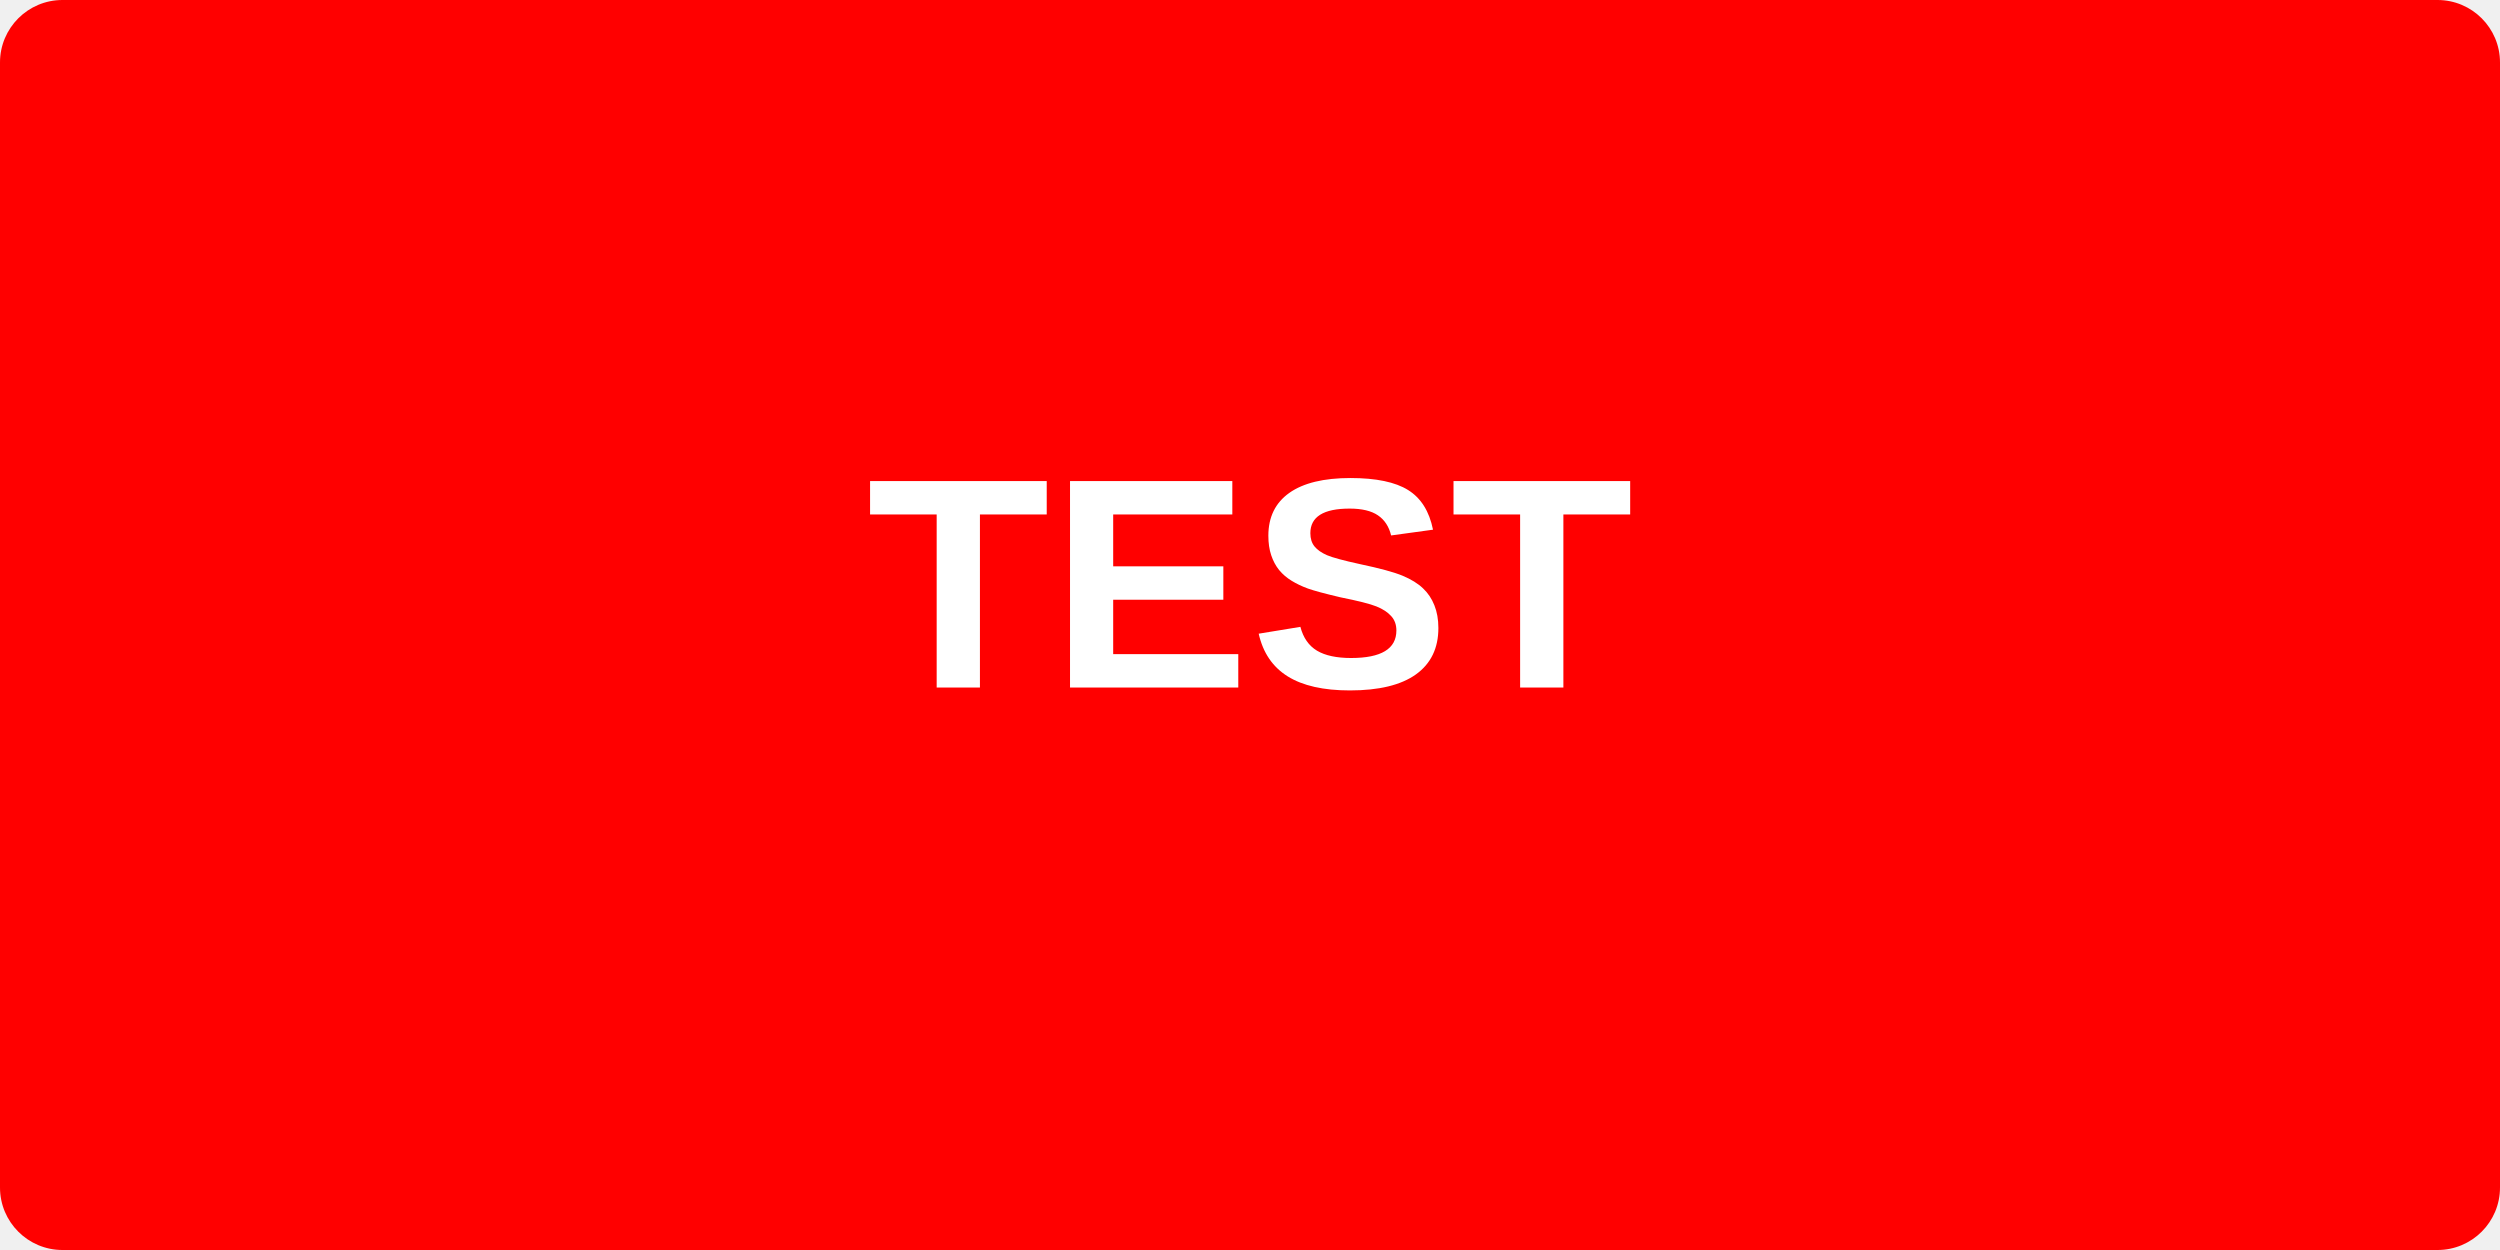
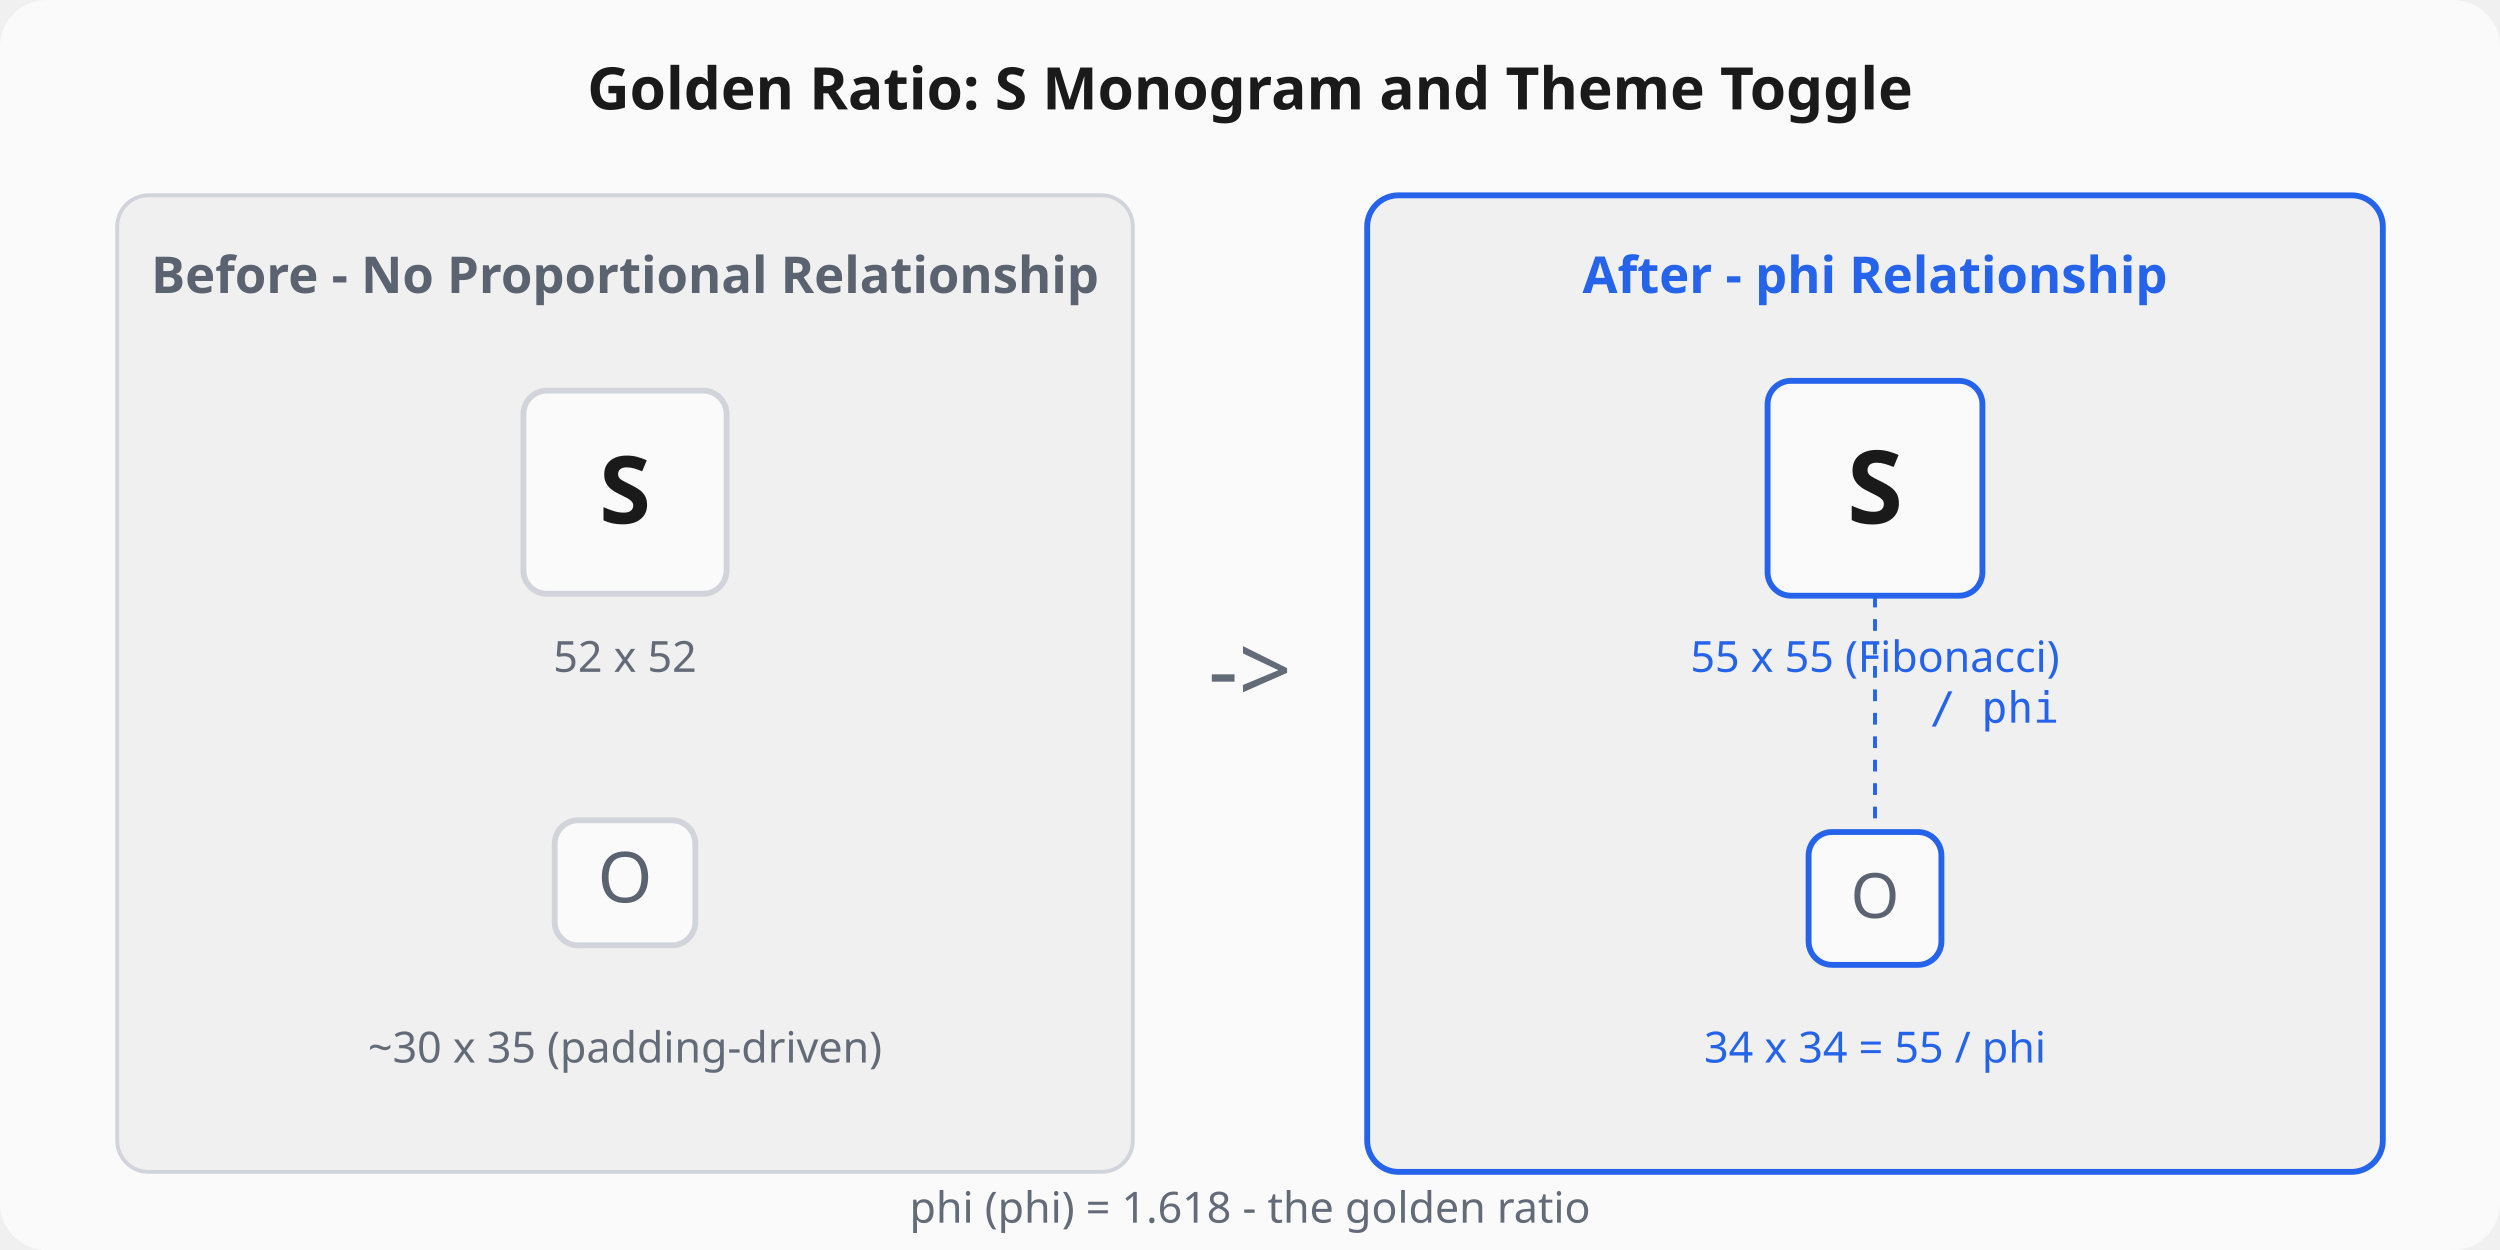
- <svg xmlns="http://www.w3.org/2000/svg" width="400" height="200" viewBox="0 0 400 200">
-   <rect width="400" height="200" fill="#ff0000" rx="10" />
-   <text x="200" y="110" font-family="Arial" font-size="48" fill="#ffffff" text-anchor="middle" font-weight="bold">TEST</text>
+ <svg xmlns="http://www.w3.org/2000/svg" width="640" height="320" viewBox="0 0 640 320">
+   <rect width="640" height="320" fill="#fafafa" rx="12" />
+   <text x="320" y="28" font-family="system-ui,sans-serif" font-size="15" font-weight="700" fill="#1a1a1a" text-anchor="middle">Golden Ratio: S Monogram and Theme Toggle</text>
+   <rect x="30" y="50" width="260" height="250" fill="#f0f0f0" stroke="#d1d5db" stroke-width="1" rx="8" />
+   <text x="160" y="75" font-family="system-ui,sans-serif" font-size="13" font-weight="600" fill="#5c6370" text-anchor="middle">Before - No Proportional Relationship</text>
+   <rect x="134" y="100" width="52" height="52" fill="#fafafa" stroke="#d1d5db" stroke-width="1.5" rx="6" />
+   <text x="160" y="134" font-family="system-ui,sans-serif" font-size="24" font-weight="700" fill="#1a1a1a" text-anchor="middle">S</text>
+   <text x="160" y="172" font-family="system-ui,sans-serif" font-size="11" fill="#636b78" text-anchor="middle">52 x 52</text>
+   <rect x="142" y="210" width="36" height="32" fill="#fafafa" stroke="#d1d5db" stroke-width="1.5" rx="6" />
+   <text x="160" y="231" font-family="system-ui,sans-serif" font-size="18" fill="#5c6370" text-anchor="middle">O</text>
+   <text x="160" y="272" font-family="system-ui,sans-serif" font-size="11" fill="#636b78" text-anchor="middle">~30 x 35 (padding-driven)</text>
+   <text x="320" y="180" font-family="system-ui,sans-serif" font-size="24" fill="#636b78" text-anchor="middle">-&gt;</text>
+   <rect x="350" y="50" width="260" height="250" fill="#f0f0f0" stroke="#2563eb" stroke-width="1.5" rx="8" />
+   <text x="480" y="75" font-family="system-ui,sans-serif" font-size="13" font-weight="600" fill="#2563eb" text-anchor="middle">After - phi Relationship</text>
+   <rect x="452.5" y="97.5" width="55" height="55" fill="#fafafa" stroke="#2563eb" stroke-width="1.5" rx="6" />
+   <text x="480" y="134" font-family="system-ui,sans-serif" font-size="26" font-weight="700" fill="#1a1a1a" text-anchor="middle">S</text>
+   <text x="480" y="172" font-family="system-ui,sans-serif" font-size="11" fill="#2563eb" text-anchor="middle">55 x 55 (Fibonacci)</text>
+   <rect x="463" y="213" width="34" height="34" fill="#fafafa" stroke="#2563eb" stroke-width="1.5" rx="6" />
+   <text x="480" y="235" font-family="system-ui,sans-serif" font-size="16" fill="#5c6370" text-anchor="middle">O</text>
+   <text x="480" y="272" font-family="system-ui,sans-serif" font-size="11" fill="#2563eb" text-anchor="middle">34 x 34 = 55 / phi</text>
+   <line x1="480" y1="152.5" x2="480" y2="213" stroke="#2563eb" stroke-width="1" stroke-dasharray="3,3" />
+   <text x="494" y="185" font-family="ui-monospace,monospace" font-size="11" fill="#2563eb">/ phi</text>
+   <text x="320" y="313" font-family="system-ui,sans-serif" font-size="11" fill="#636b78" text-anchor="middle">phi (phi) = 1.618 - the golden ratio</text>
</svg>
